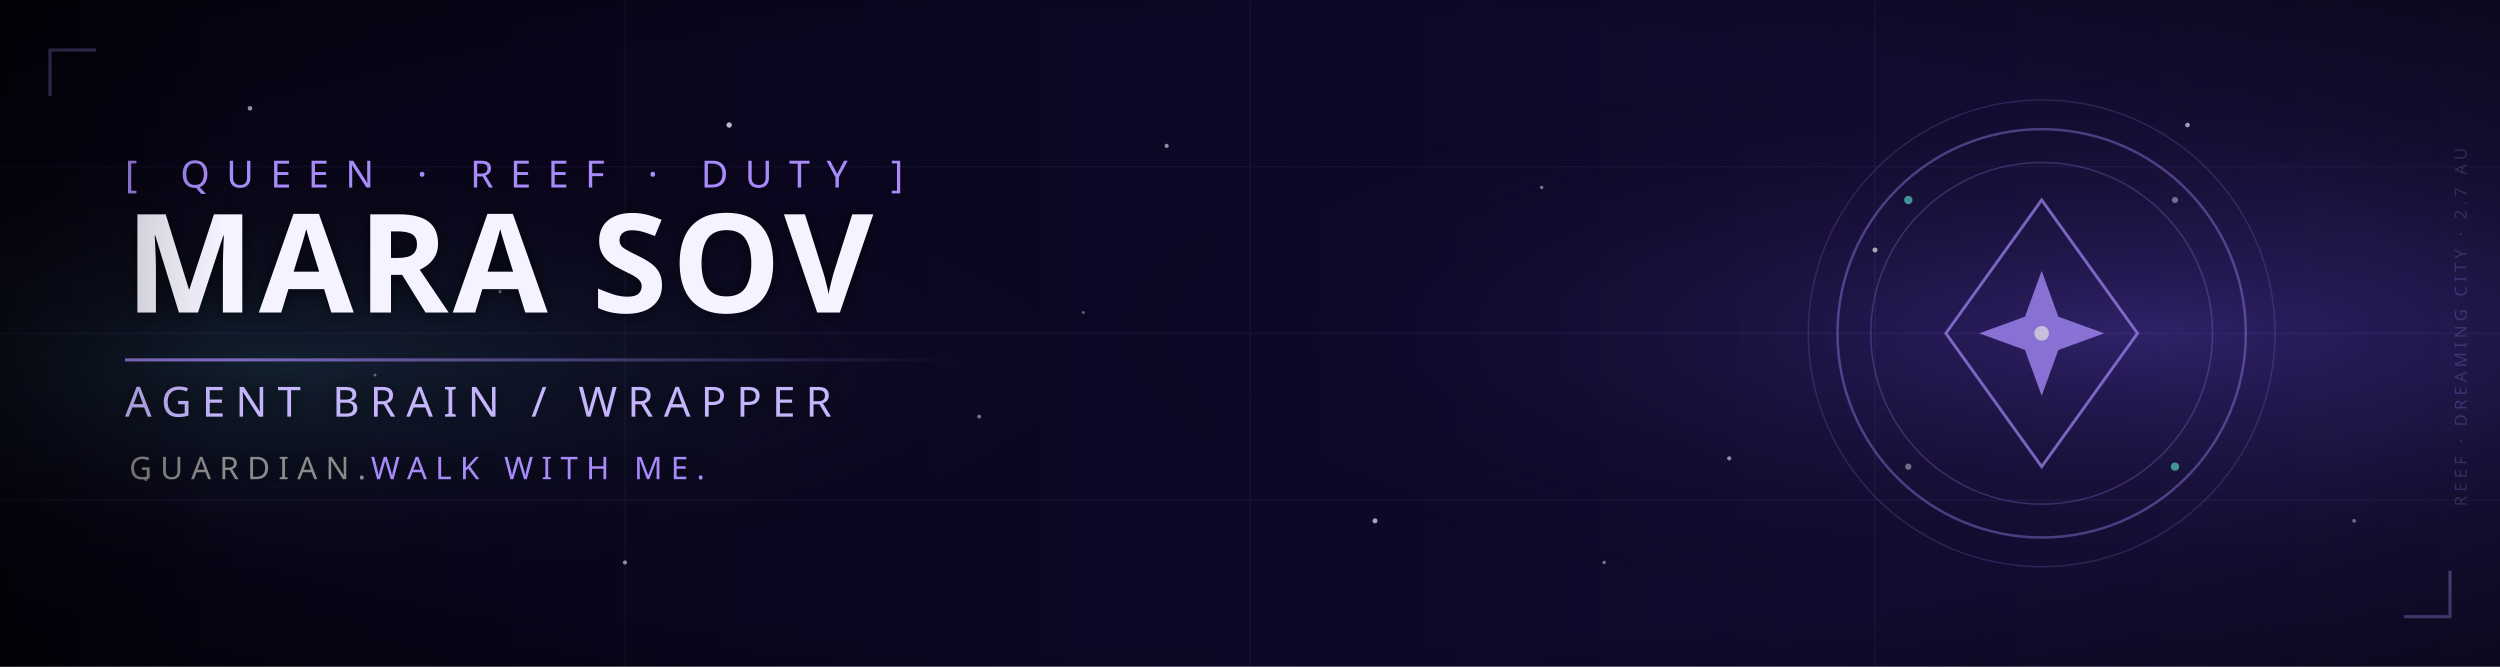
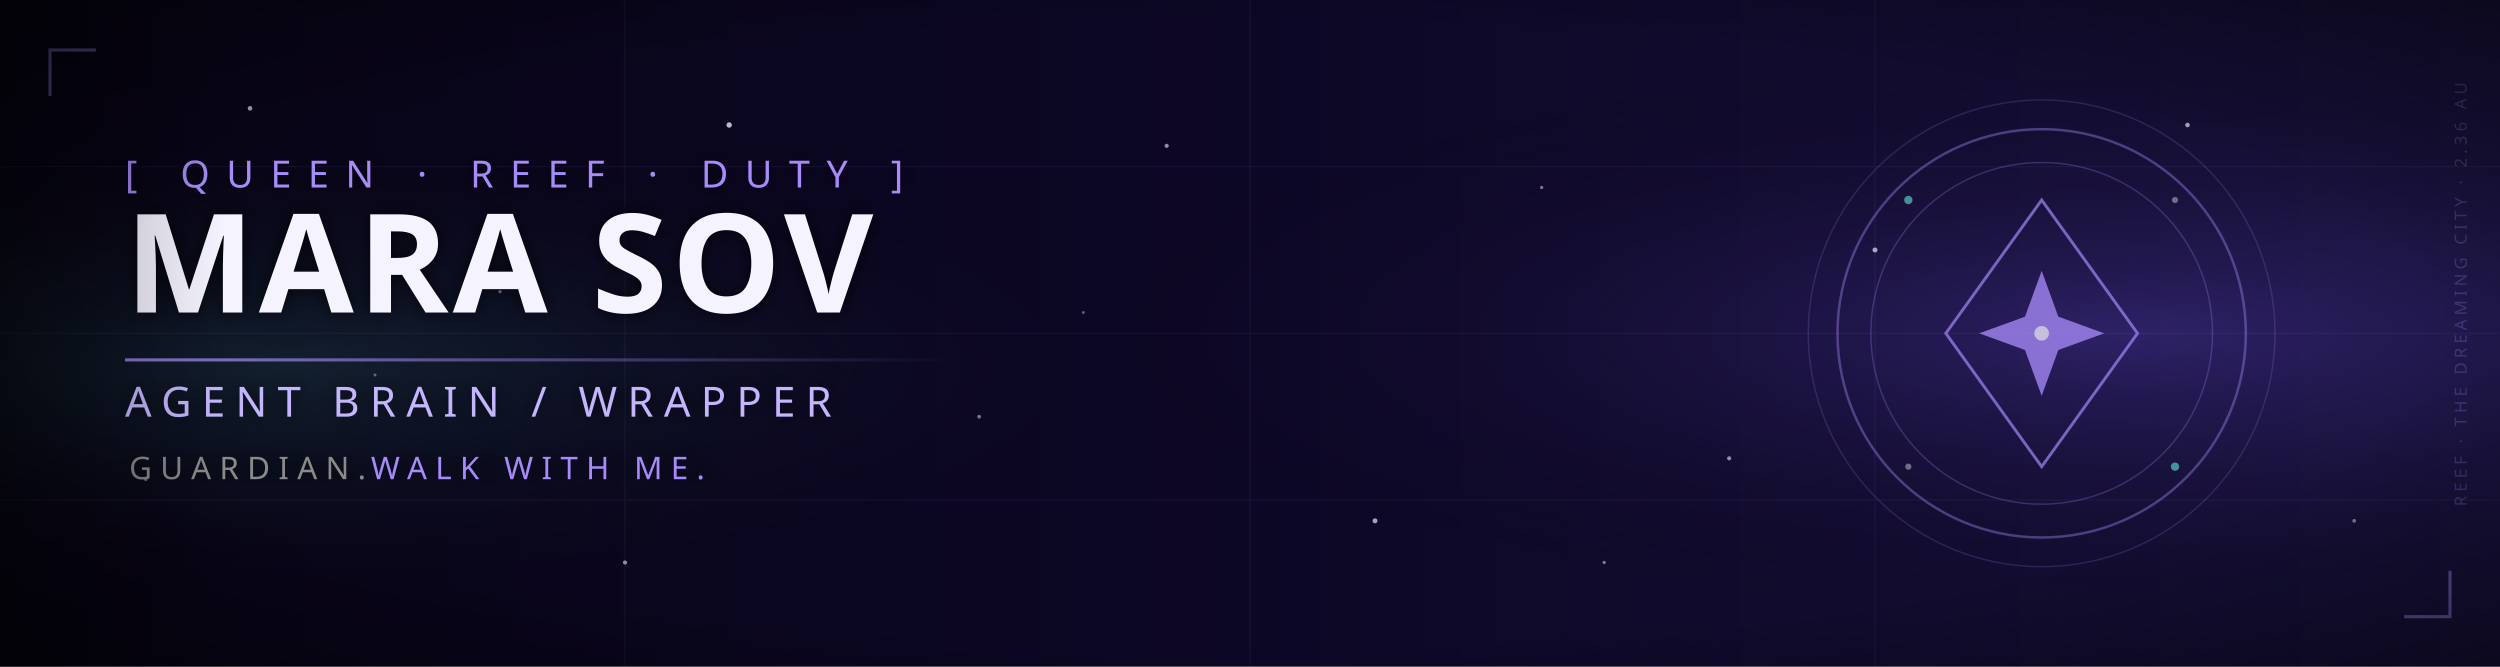
<svg xmlns="http://www.w3.org/2000/svg" viewBox="0 0 1200 320" width="1200" height="320" role="img" aria-label="Mara Sov - Agent Brain / Wrapper">
  <defs>
    <linearGradient id="space" x1="0" y1="0" x2="1" y2="0">
      <stop offset="0%" stop-color="#070414" />
      <stop offset="50%" stop-color="#0d0726" />
      <stop offset="100%" stop-color="#161038" />
    </linearGradient>
    <radialGradient id="violetglow" cx="0.85" cy="0.5" r="0.42">
      <stop offset="0%" stop-color="#7c5cff" stop-opacity="0.26" />
      <stop offset="100%" stop-color="#000" stop-opacity="0" />
    </radialGradient>
    <radialGradient id="tealglow" cx="0.12" cy="0.55" r="0.35">
      <stop offset="0%" stop-color="#5eead4" stop-opacity="0.12" />
      <stop offset="100%" stop-color="#000" stop-opacity="0" />
    </radialGradient>
    <filter id="textblur" x="-20%" y="-20%" width="140%" height="140%">
      <feGaussianBlur stdDeviation="4" />
    </filter>
    <radialGradient id="vig" cx="0.5" cy="0.5" r="0.85">
      <stop offset="55%" stop-color="#000" stop-opacity="0" />
      <stop offset="100%" stop-color="#000" stop-opacity="0.75" />
    </radialGradient>
    <linearGradient id="accentfade" x1="0" y1="0" x2="1" y2="0">
      <stop offset="0%" stop-color="#a78bfa" stop-opacity="0.8" />
      <stop offset="100%" stop-color="#a78bfa" stop-opacity="0" />
    </linearGradient>
    <linearGradient id="leftfade" x1="0" y1="0" x2="1" y2="0">
      <stop offset="0%" stop-color="#000" stop-opacity="0.35" />
      <stop offset="30%" stop-color="#000" stop-opacity="0" />
    </linearGradient>
  </defs>
  <rect width="1200" height="320" fill="url(#space)" />
  <rect width="1200" height="320" fill="url(#violetglow)" />
  <rect width="1200" height="320" fill="url(#tealglow)" />
  <g fill="#e8e6f0">
    <circle cx="120" cy="52" r="1.1" opacity="0.7" />
    <circle cx="240" cy="140" r="0.8" opacity="0.5" />
    <circle cx="350" cy="60" r="1.3" opacity="0.8" />
    <circle cx="470" cy="200" r="0.9" opacity="0.5" />
    <circle cx="560" cy="70" r="1" opacity="0.6" />
    <circle cx="660" cy="250" r="1.2" opacity="0.7" />
    <circle cx="740" cy="90" r="0.8" opacity="0.5" />
    <circle cx="830" cy="220" r="1" opacity="0.6" />
    <circle cx="70" cy="230" r="0.9" opacity="0.5" />
    <circle cx="1050" cy="60" r="1.1" opacity="0.7" />
    <circle cx="1130" cy="250" r="0.9" opacity="0.5" />
    <circle cx="300" cy="270" r="1" opacity="0.6" />
    <circle cx="520" cy="150" r="0.7" opacity="0.4" />
    <circle cx="900" cy="120" r="1.2" opacity="0.7" />
    <circle cx="180" cy="180" r="0.7" opacity="0.4" />
    <circle cx="770" cy="270" r="0.8" opacity="0.5" />
  </g>
  <g stroke="#a78bfa" stroke-width="0.5" opacity="0.08">
    <line x1="0" y1="80" x2="1200" y2="80" />
    <line x1="0" y1="160" x2="1200" y2="160" />
    <line x1="0" y1="240" x2="1200" y2="240" />
    <line x1="300" y1="0" x2="300" y2="320" />
    <line x1="600" y1="0" x2="600" y2="320" />
    <line x1="900" y1="0" x2="900" y2="320" />
  </g>
  <g transform="translate(980,160)" opacity="0.85" fill="none" stroke="#a78bfa">
    <circle r="98" stroke-width="1.2" opacity="0.45" />
    <circle r="82" stroke-width="0.7" opacity="0.3" />
    <path d="M 0 -64 L 46 0 L 0 64 L -46 0 Z" stroke-width="1.4" opacity="0.8" />
    <path d="M 0 -30 L 8 -8 L 30 0 L 8 8 L 0 30 L -8 8 L -30 0 L -8 -8 Z" fill="#a78bfa" stroke="none" opacity="0.9" />
    <circle r="3.5" fill="#e8e6f0" stroke="none" opacity="0.9" />
    <circle cx="-64" cy="-64" r="2" fill="#5eead4" stroke="none" opacity="0.7" />
    <circle cx="64" cy="64" r="2" fill="#5eead4" stroke="none" opacity="0.7" />
    <circle cx="64" cy="-64" r="1.5" fill="#e8e6f0" stroke="none" opacity="0.5" />
    <circle cx="-64" cy="64" r="1.5" fill="#e8e6f0" stroke="none" opacity="0.5" />
  </g>
  <g fill="none" stroke="#a78bfa">
    <circle cx="980" cy="160" r="112" stroke-width="0.7" opacity="0.18" />
  </g>
  <g font-family="'Haas Grot Disp Trial', 'Haas Grot Text Trial', sans-serif" filter="url(#textblur)" opacity="0.7">
    <text x="60" y="90" font-size="18" font-weight="500" fill="#000000" letter-spacing="8">[ QUEEN  ·  REEF  ·  DUTY ]</text>
    <text x="60" y="150" font-size="66" font-weight="700" fill="#000000" letter-spacing="2">MARA SOV</text>
    <text x="60" y="200" font-size="20" font-weight="500" fill="#000000" letter-spacing="5">AGENT BRAIN  /  WRAPPER</text>
    <text x="62" y="230" font-size="15" font-weight="400" fill="#000000" letter-spacing="4">GUARDIAN. WALK WITH ME.</text>
  </g>
  <g font-family="'Haas Grot Disp Trial', 'Haas Grot Text Trial', sans-serif">
    <text x="60" y="90" font-size="18" font-weight="500" fill="#a78bfa" letter-spacing="8">[ QUEEN  ·  REEF  ·  DUTY ]</text>
    <text x="60" y="150" font-size="66" font-weight="700" fill="#f5f3ff" letter-spacing="2">MARA SOV</text>
    <text x="60" y="200" font-size="20" font-weight="500" fill="#c4b5fd" letter-spacing="5">AGENT BRAIN  /  WRAPPER</text>
    <text x="62" y="230" font-size="15" font-weight="400" fill="#8a8a8a" letter-spacing="4">GUARDIAN. <tspan x="178" fill="#a78bfa">WALK WITH ME.</tspan>
    </text>
  </g>
  <rect x="60" y="172" width="400" height="1.5" fill="url(#accentfade)" />
-   <text transform="translate(1184, 243) rotate(-90)" font-family="'Haas Grot Disp Trial', 'Haas Grot Text Trial', sans-serif" font-size="8" font-weight="500" letter-spacing="2" fill="#a78bfa" opacity="0.25">REEF  ·  DREAMING CITY  ·  2.7 AU</text>
+   <text transform="translate(1184, 243) rotate(-90)" font-family="'Haas Grot Disp Trial', 'Haas Grot Text Trial', sans-serif" font-size="8" font-weight="500" letter-spacing="2" fill="#a78bfa" opacity="0.25">REEF  ·  THE DREAMING CITY  ·  2.36 AU</text>
  <g fill="none" stroke="#a78bfa" stroke-width="1.5" opacity="0.5">
    <path d="M 24 46 L 24 24 L 46 24" />
    <path d="M 1176 274 L 1176 296 L 1154 296" />
  </g>
  <rect width="360" height="320" fill="url(#leftfade)" />
  <rect width="1200" height="320" fill="url(#vig)" pointer-events="none" />
</svg>
